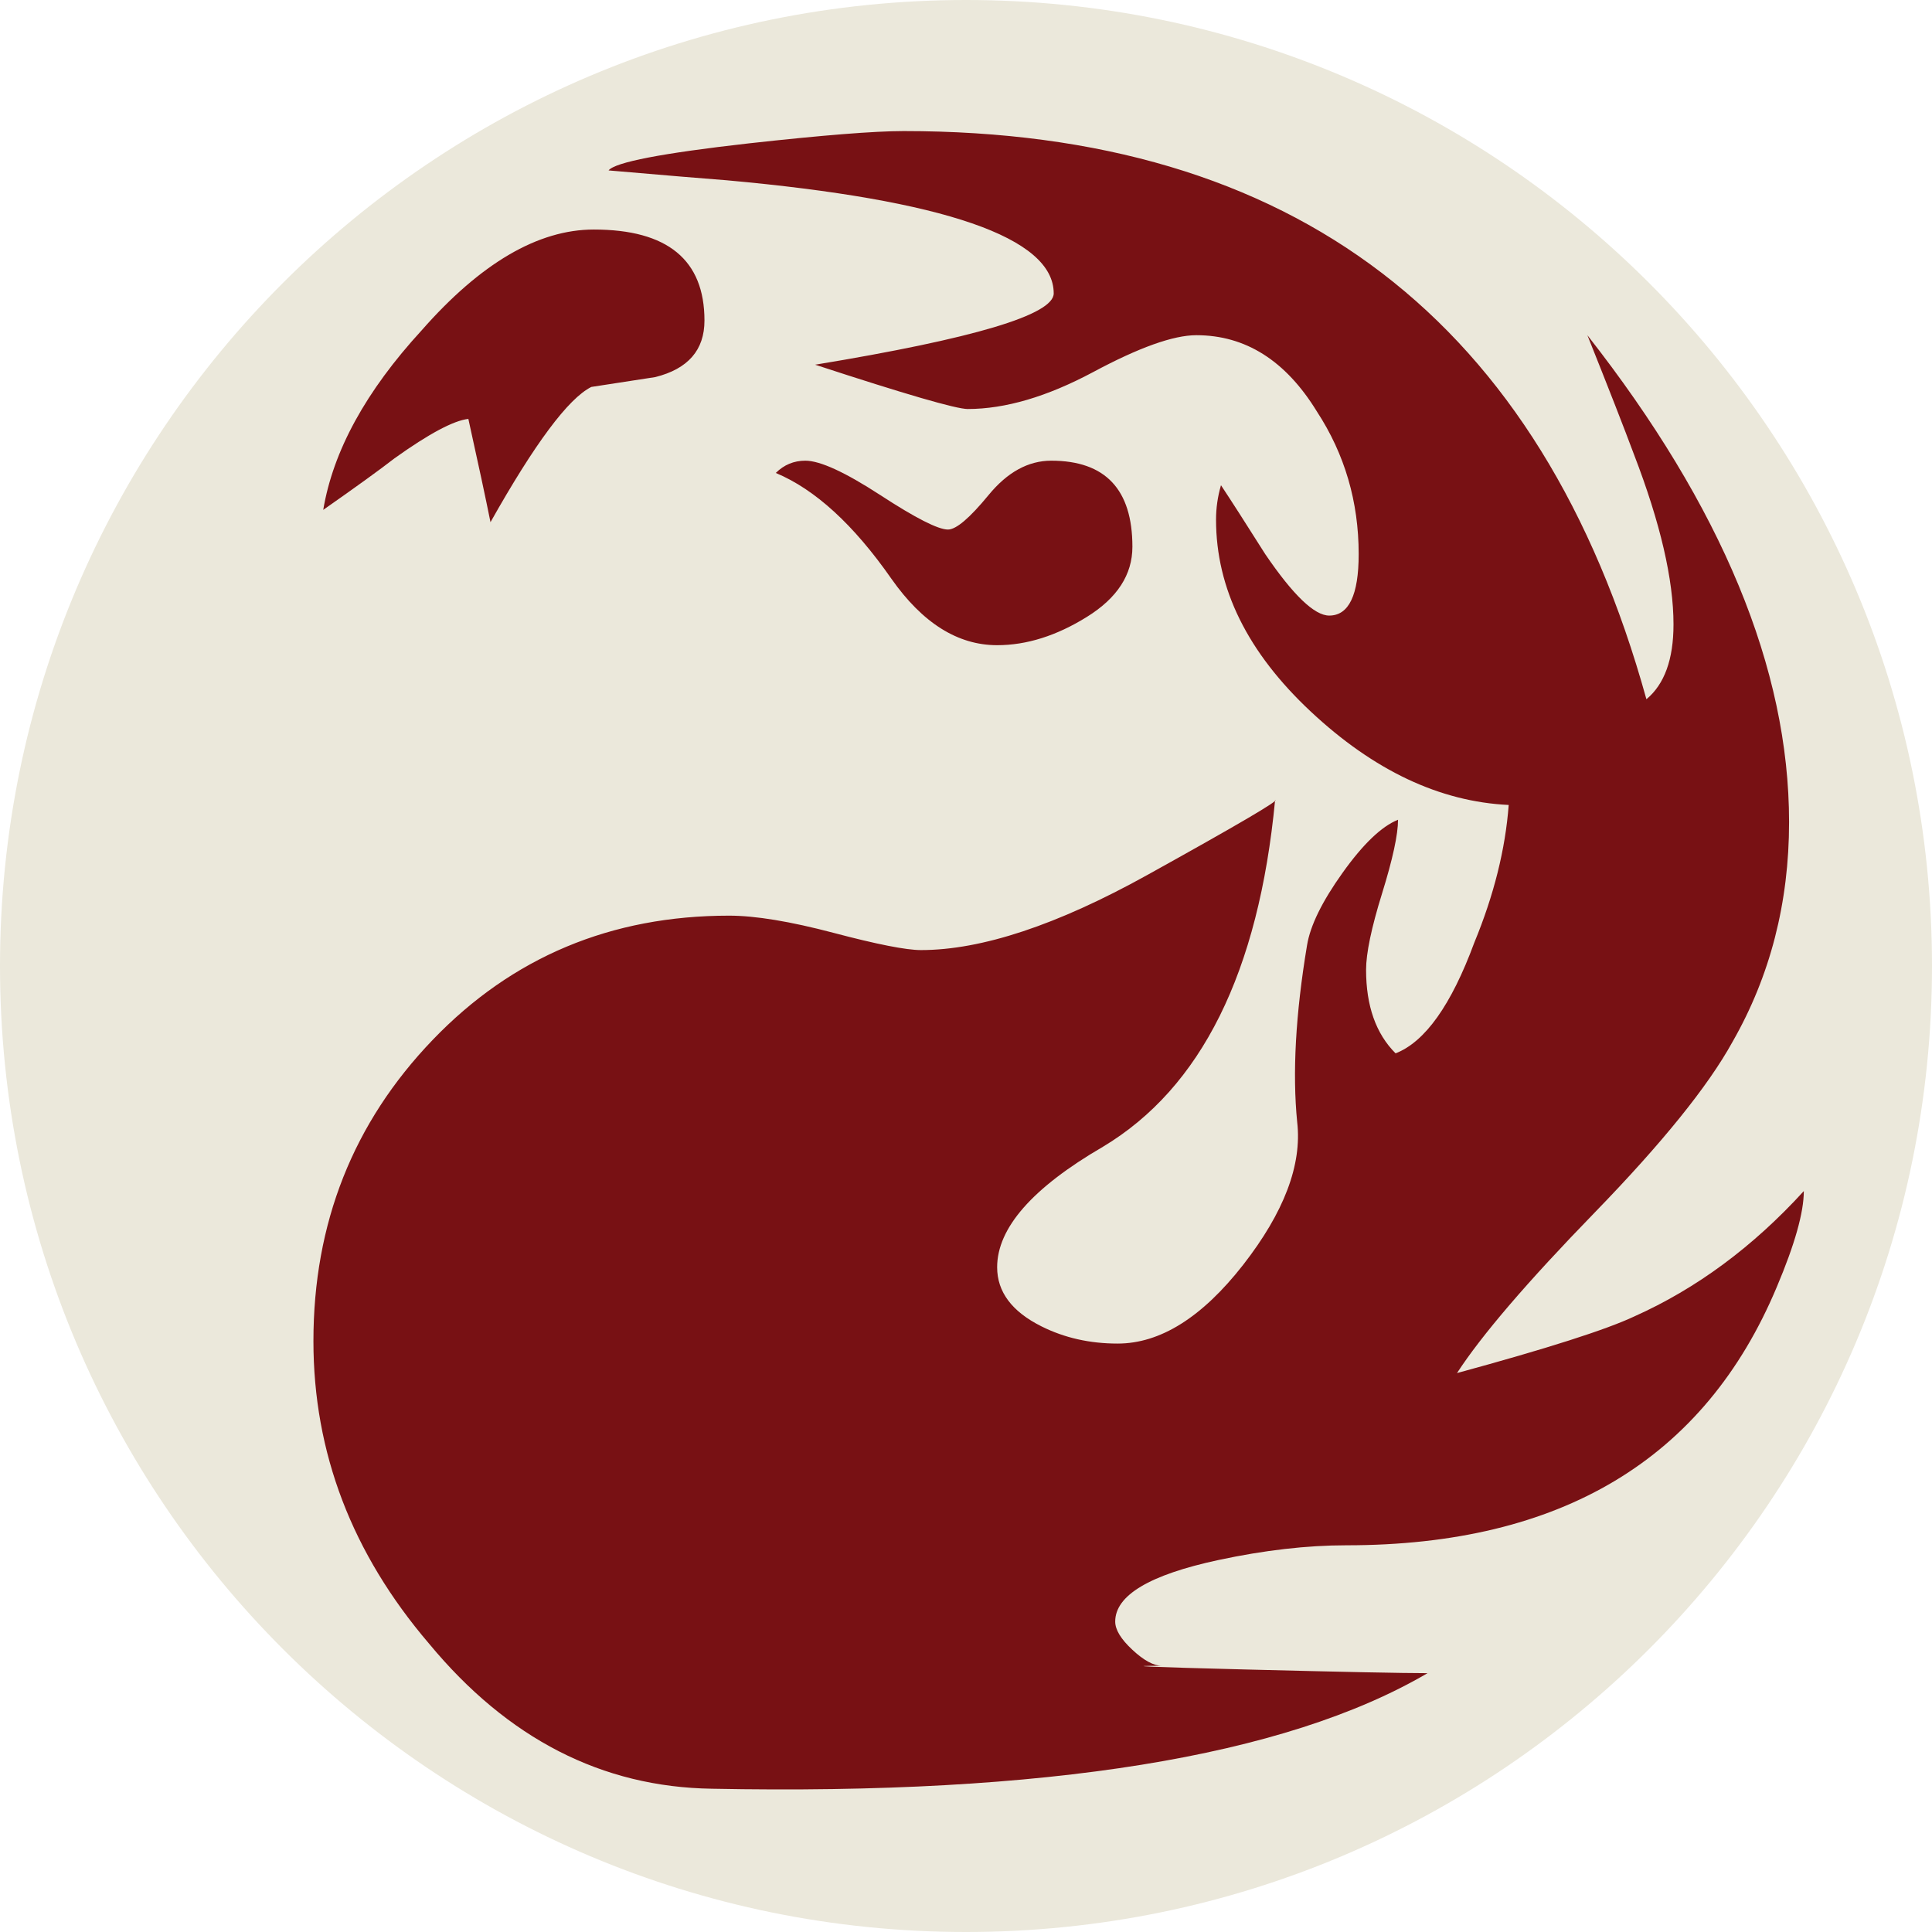
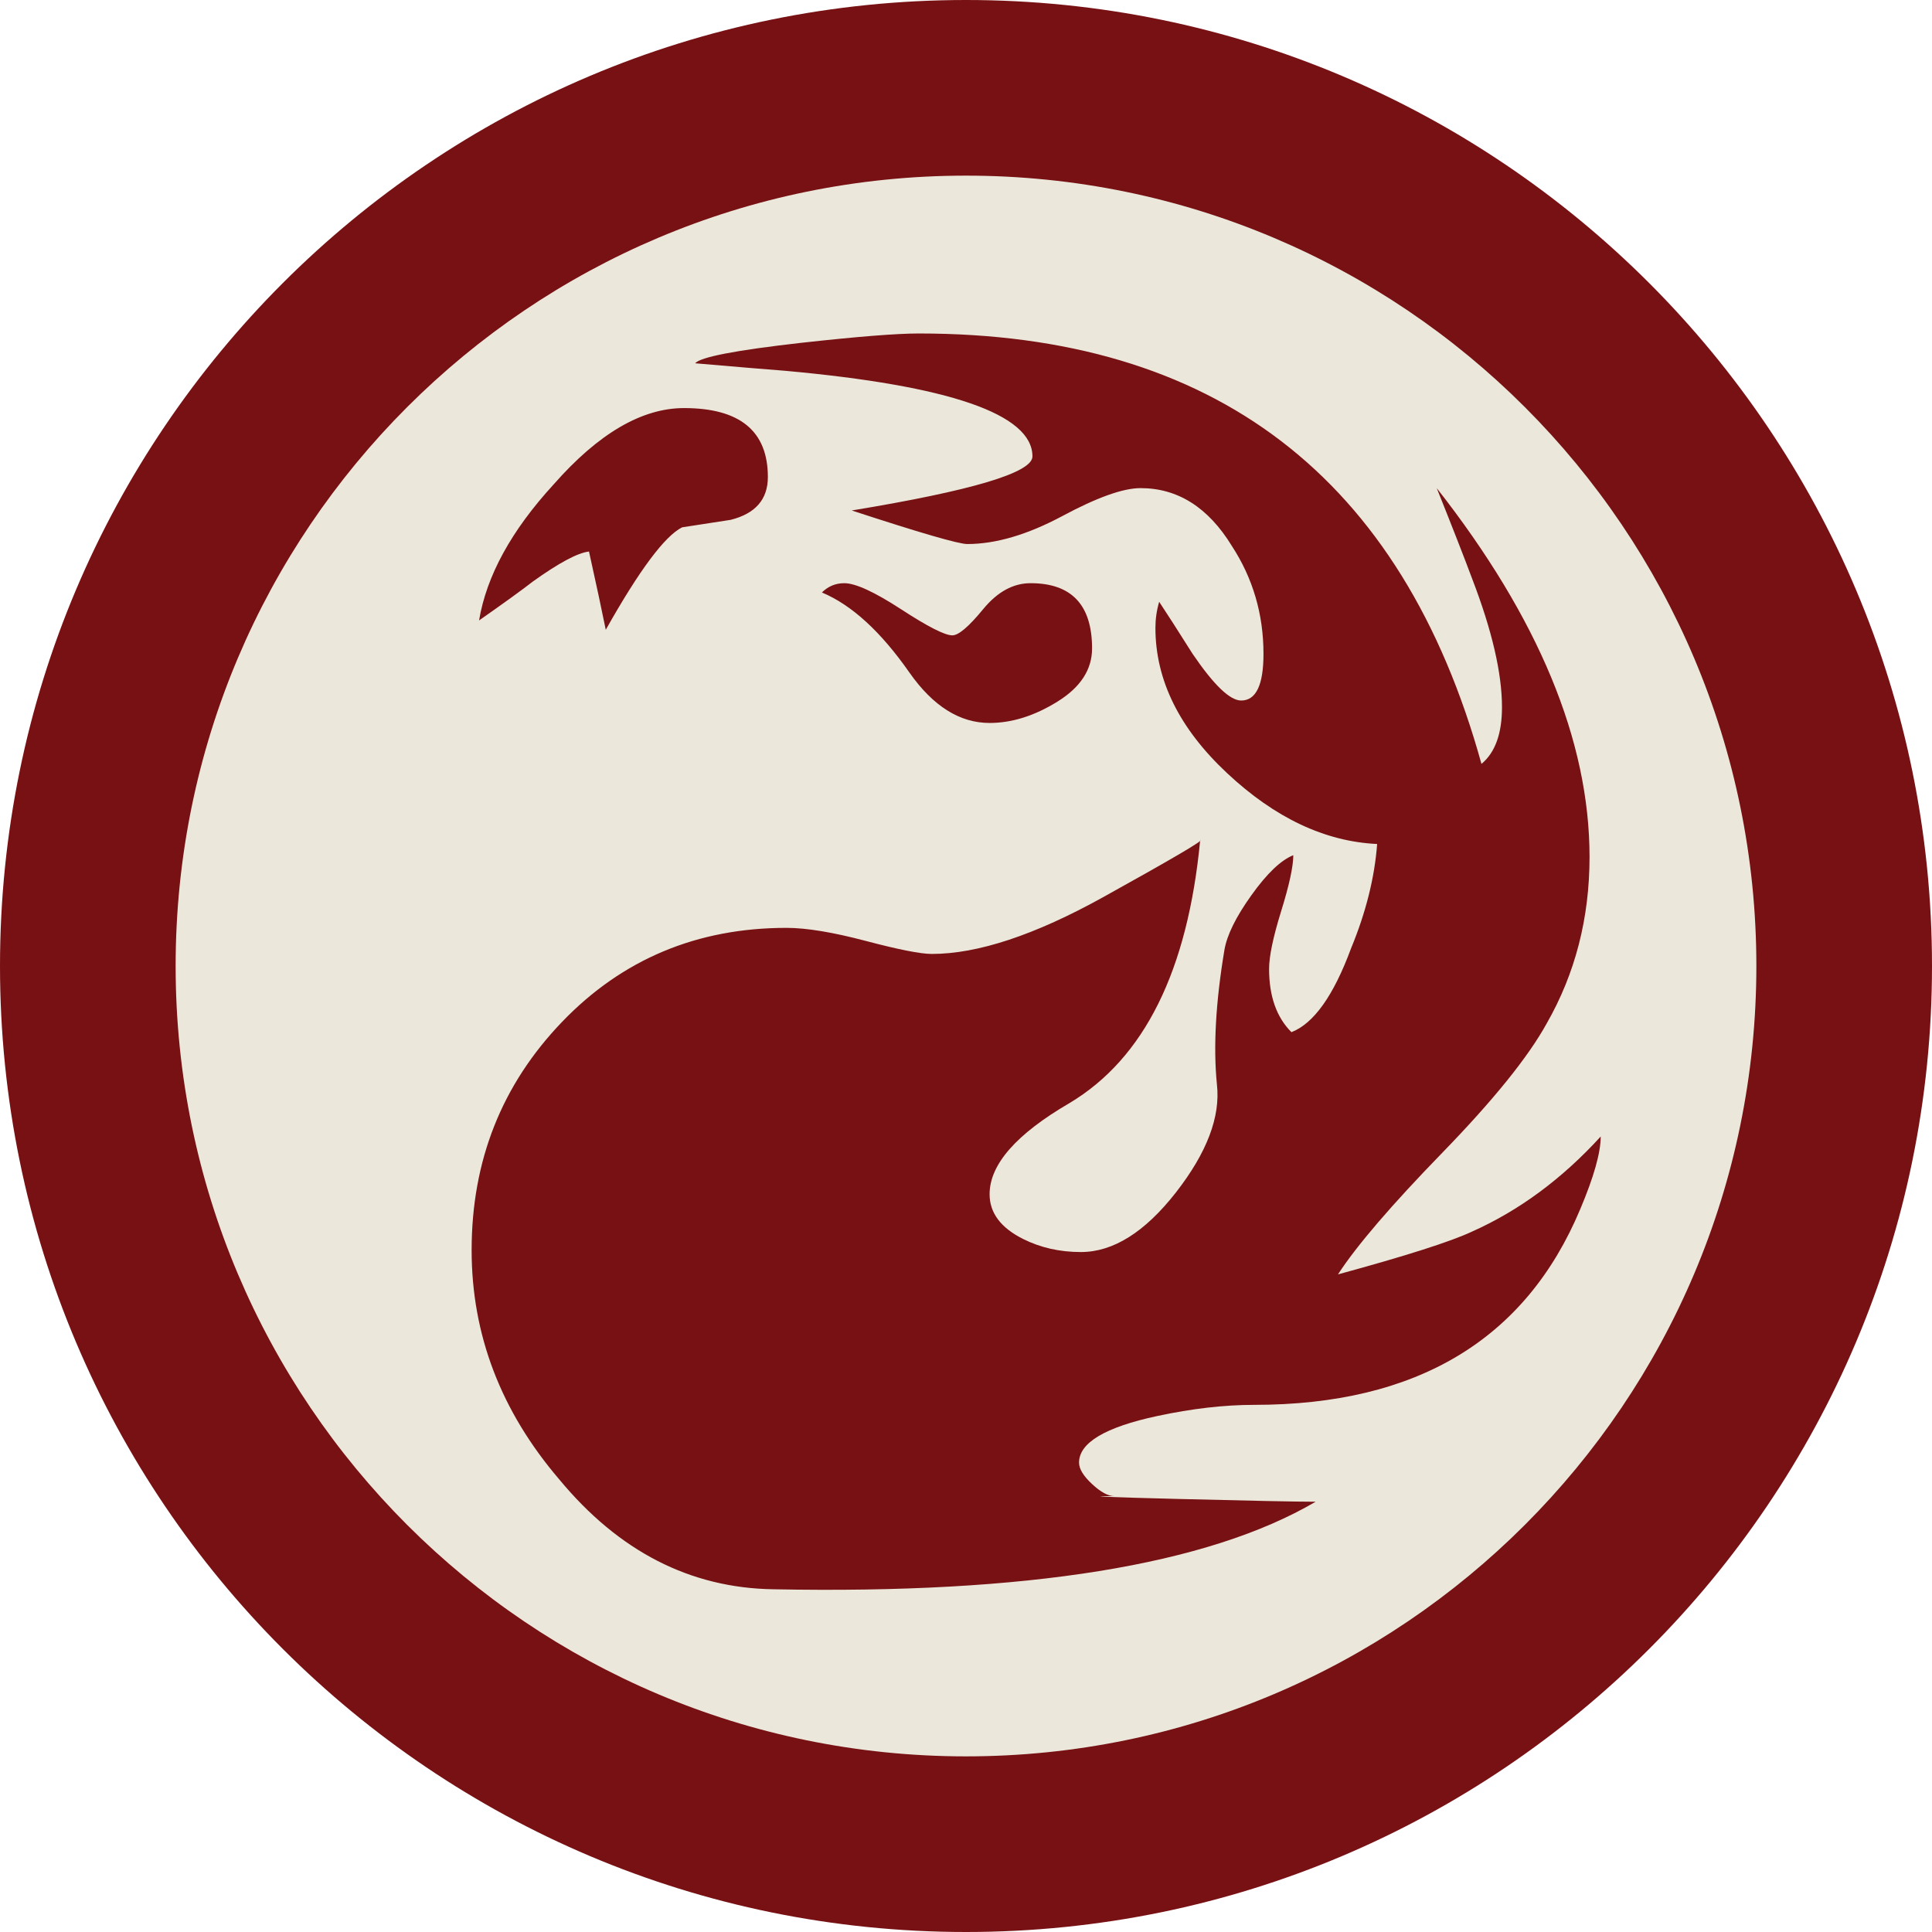
- <svg xmlns="http://www.w3.org/2000/svg" viewBox="0 0 100 100">
+ <svg xmlns="http://www.w3.org/2000/svg" viewBox="-16 -16 132 132">
  <g fill="none">
-     <circle fill="#ebe8db" cx="50" cy="50" r="50" />
+     <circle fill="#781114" cx="50" cy="50" r="66" />
+     <circle fill="#ebe8db" cx="50" cy="50" r="54" />
    <path d="M91.965 66.617c-3.736 8.912-11.16 13.367-22.275 13.367-2.037 0-4.246.254-6.621.762-3.564.764-5.346 1.828-5.346 3.186 0 .424.295.91.891 1.463.592.553 1.104.826 1.527.826-2.123 0-.68.064 4.326.191 5.008.127 8.148.191 9.422.191-7.383 4.326-19.732 6.319-37.043 5.981-5.688-.084-10.566-2.588-14.639-7.51-3.992-4.669-5.984-9.888-5.984-15.658 0-6.108 2.057-11.308 6.176-15.595 4.113-4.282 9.229-6.427 15.338-6.427 1.357 0 3.16.297 5.41.891 2.248.594 3.756.891 4.518.891 3.139 0 7.045-1.293 11.713-3.883 4.666-2.588 6.875-3.883 6.621-3.883-.85 8.912-3.82 14.896-8.914 17.948-3.648 2.123-5.473 4.201-5.473 6.236 0 1.273.764 2.293 2.291 3.057 1.188.595 2.502.892 3.945.892 2.207 0 4.371-1.356 6.494-4.071 2.119-2.718 3.055-5.177 2.801-7.386-.254-2.545-.084-5.603.51-9.164.168-1.02.783-2.27 1.844-3.754 1.061-1.486 2.016-2.398 2.865-2.738 0 .762-.275 2.037-.828 3.818-.553 1.781-.826 3.1-.826 3.947 0 1.867.508 3.309 1.527 4.326 1.525-.592 2.883-2.502 4.074-5.729 1.016-2.459 1.609-4.836 1.781-7.127-3.566-.17-6.982-1.781-10.248-4.838-3.268-3.057-4.9-6.365-4.9-9.928 0-.594.082-1.188.256-1.783.508.764 1.271 1.953 2.289 3.564 1.443 2.121 2.547 3.182 3.313 3.182 1.016 0 1.525-1.061 1.525-3.182 0-2.715-.723-5.176-2.164-7.383-1.613-2.631-3.693-3.947-6.238-3.947-1.189 0-2.971.637-5.344 1.91-2.379 1.271-4.543 1.91-6.492 1.91-.596 0-3.229-.766-7.895-2.293 8.23-1.355 12.348-2.586 12.348-3.691 0-2.885-5.645-4.838-16.93-5.855-1.105-.084-3.141-.254-6.111-.51.338-.424 2.758-.891 7.258-1.4 3.818-.422 6.492-.637 8.018-.637 20.197 0 33.012 9.805 38.443 29.408.934-.773 1.402-2.066 1.402-3.871 0-2.324-.68-5.25-2.037-8.777-.512-1.375-1.318-3.441-2.42-6.193 6.957 8.867 10.439 17.27 10.439 25.199 0 4.178-.979 7.973-2.93 11.381-1.27 2.303-3.65 5.244-7.127 8.826-3.48 3.58-5.857 6.352-7.131 8.313 4.668-1.271 7.725-2.248 9.168-2.928 3.223-1.44 6.15-3.606 8.783-6.492 0 1.106-.467 2.762-1.4 4.967zm-55.502-50.025c0 1.525-.85 2.502-2.545 2.926l-3.311.51c-1.189.594-2.928 2.928-5.219 7-.256-1.271-.637-3.053-1.146-5.346-.764.086-2.035.764-3.818 2.037-.764.594-1.996 1.484-3.693 2.672.512-3.055 2.207-6.148 5.094-9.293 3.055-3.477 6.025-5.217 8.91-5.217 3.818 0 5.728 1.572 5.728 4.711zm22.15 11.709c0 1.443-.785 2.654-2.355 3.629-1.57.977-3.119 1.465-4.646 1.465-2.037 0-3.863-1.146-5.473-3.438-1.955-2.801-3.947-4.625-5.984-5.477.424-.422.934-.635 1.529-.635.764 0 2.055.594 3.881 1.781 1.824 1.189 2.99 1.783 3.502 1.783.424 0 1.123-.594 2.1-1.783.975-1.188 2.057-1.781 3.246-1.781 2.8.001 4.2 1.487 4.2 4.456z" fill="#781114" />
  </g>
</svg>
